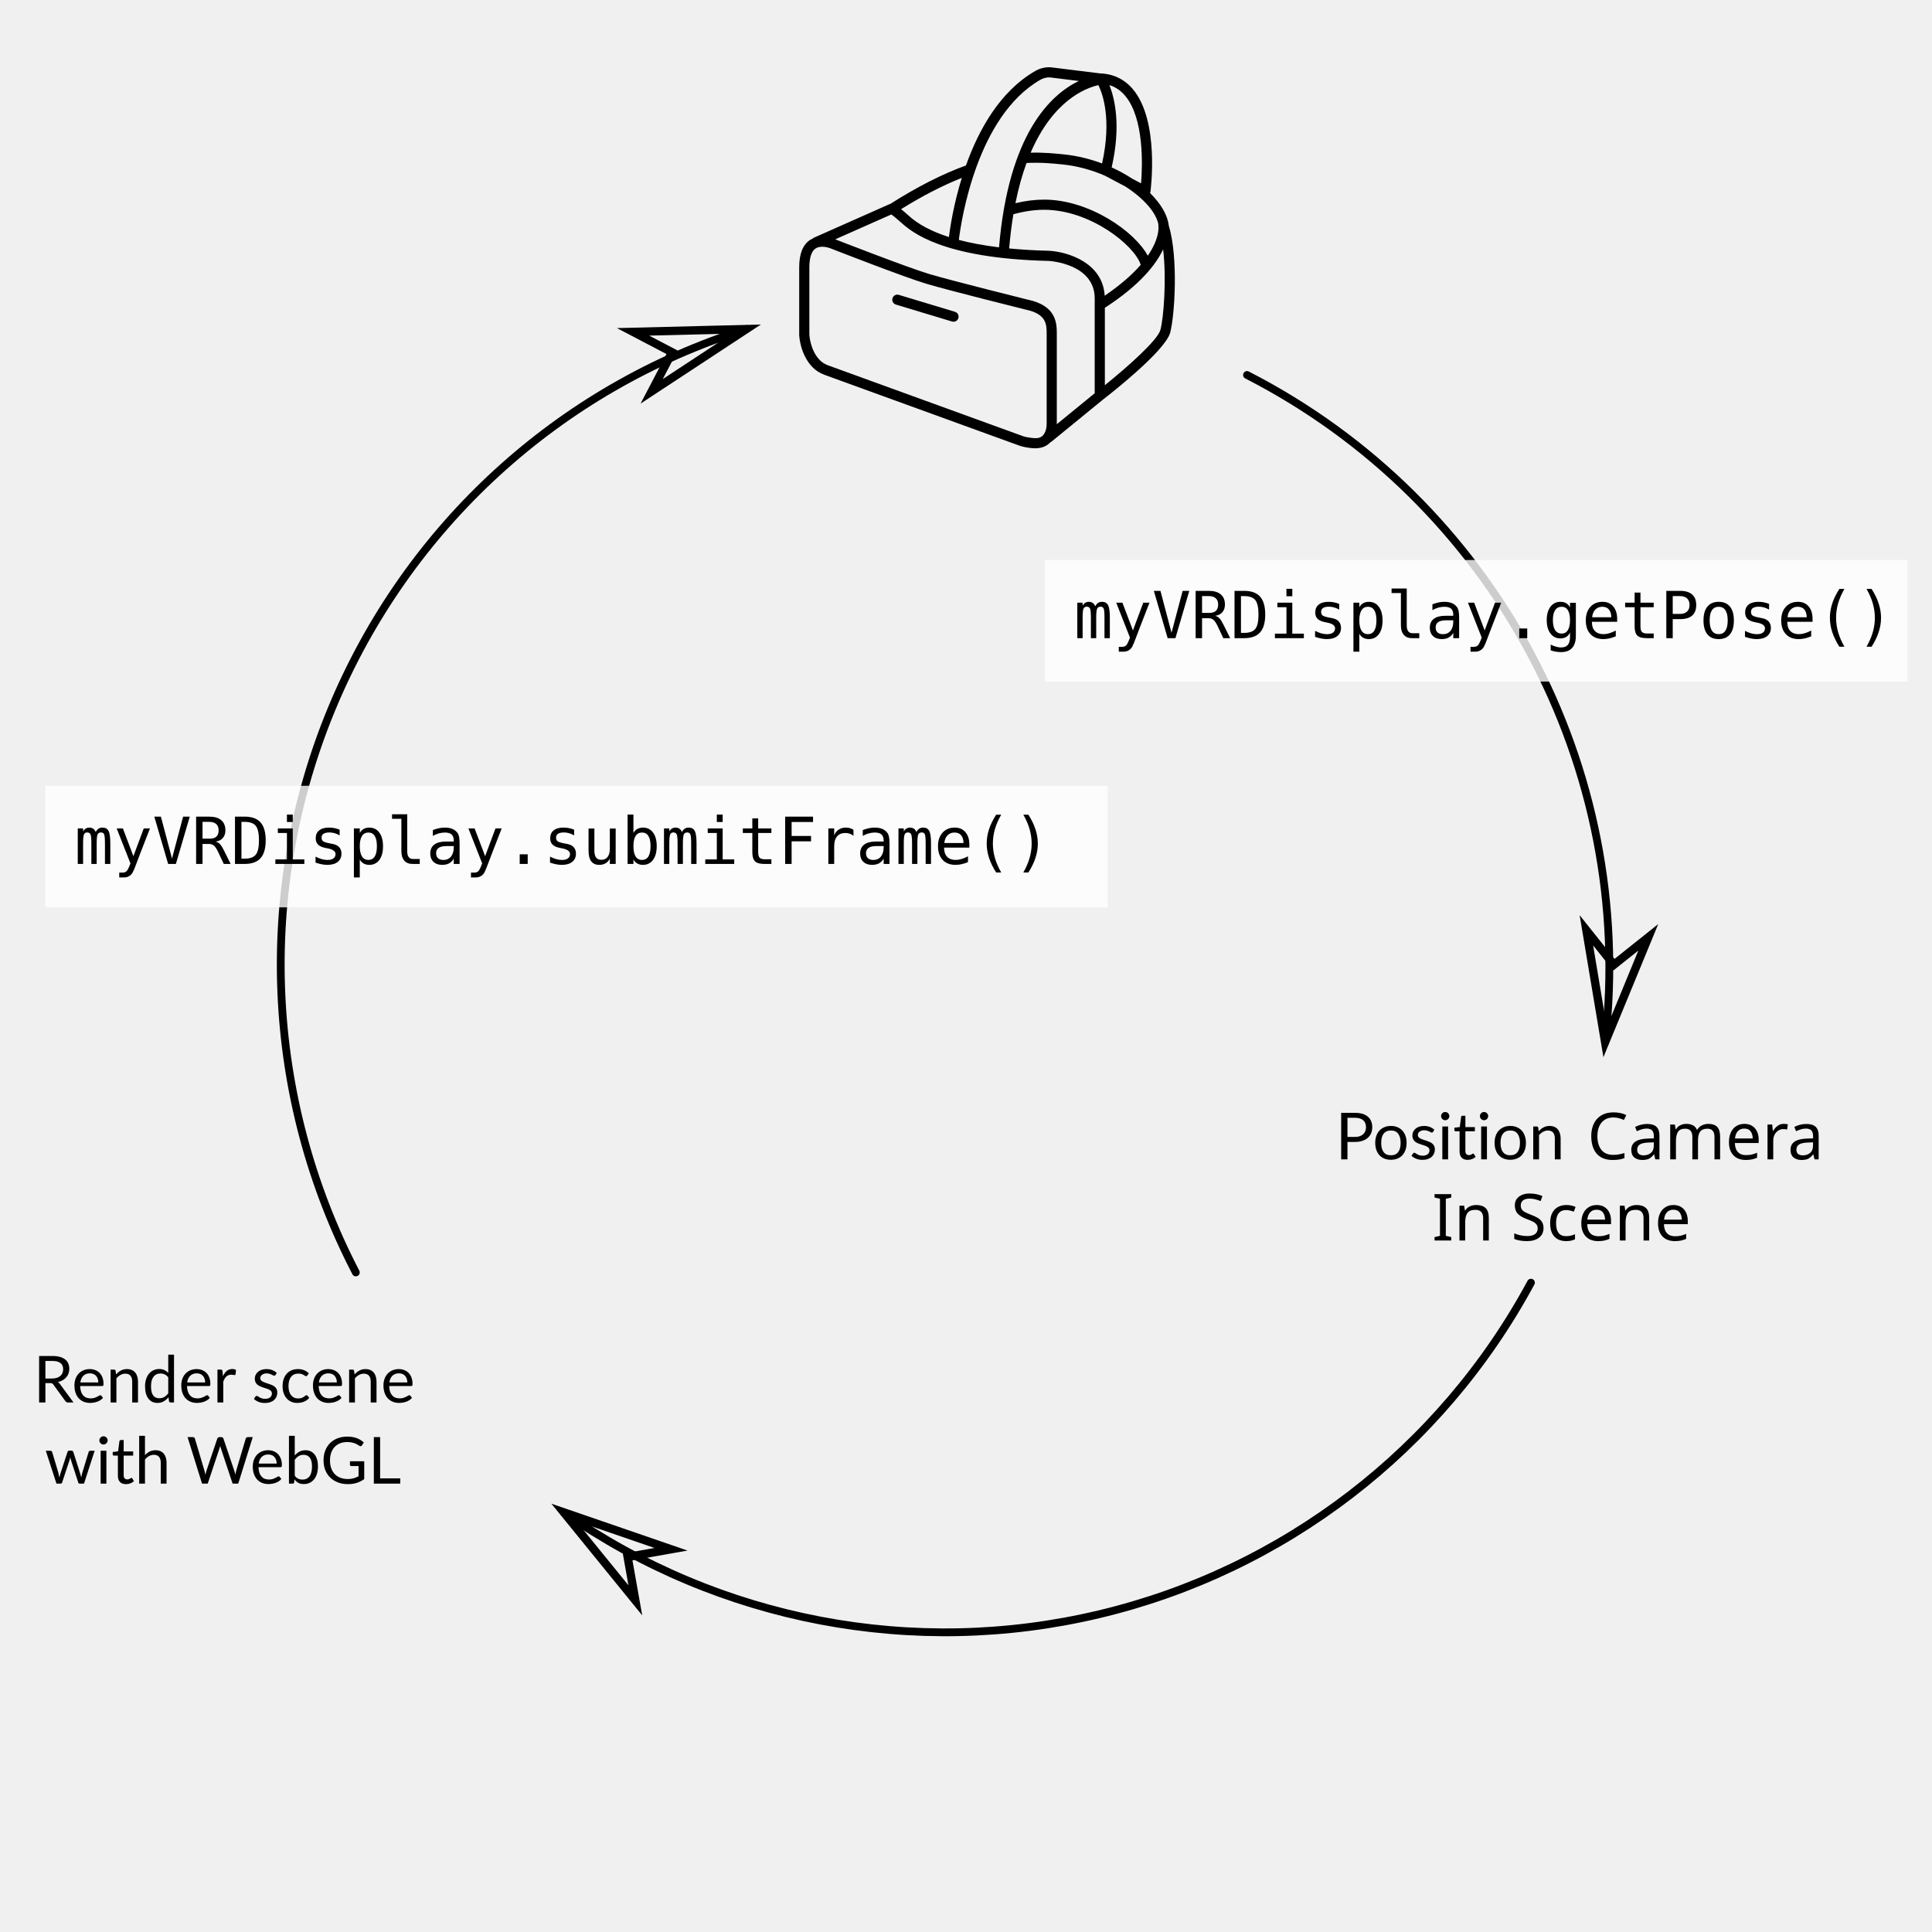
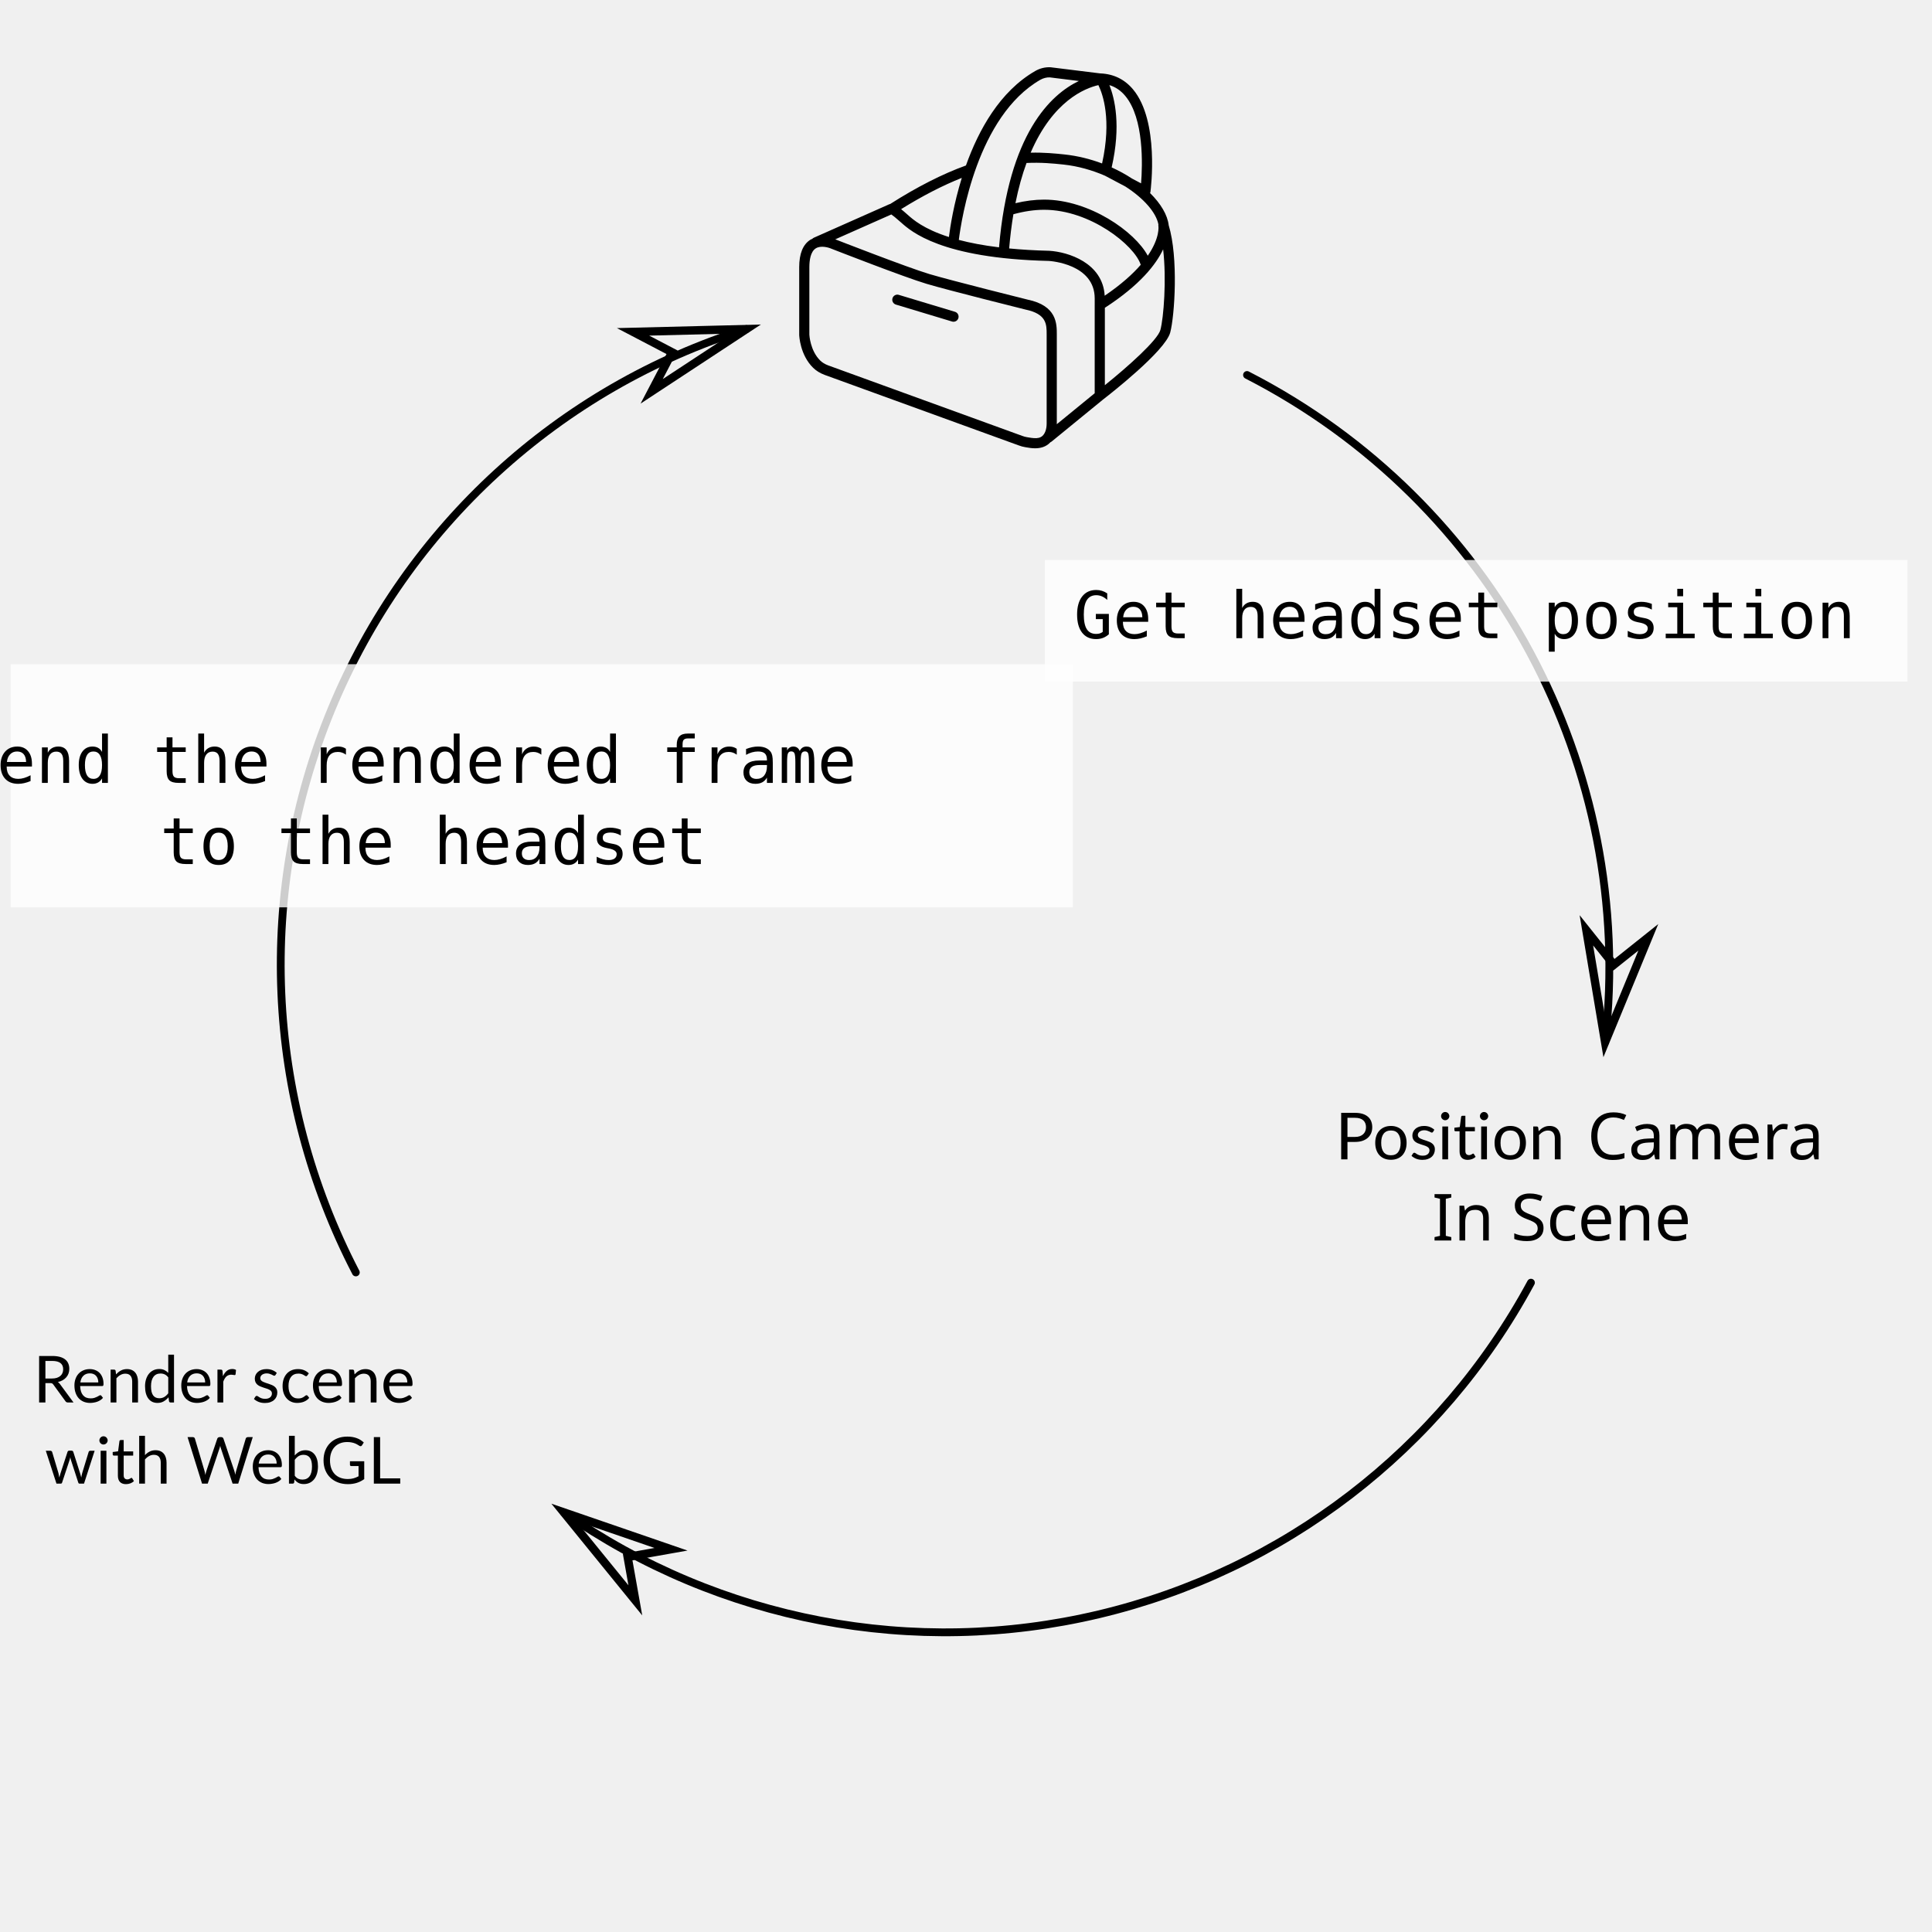
<svg xmlns="http://www.w3.org/2000/svg" height="210mm" width="210mm" viewBox="0 0 744.094 744.094" id="svg4575" version="1.1">
  <defs id="defs4581">
    <marker orient="auto" refY="0.0" refX="0.0" id="marker4683" style="overflow:visible;">
      <path id="path4686" d="M 0.0,0.0 L 5.0,-5.0 L -12.5,0.0 L 5.0,5.0 L 0.0,0.0 z " style="fill-rule:evenodd;stroke:#000000;stroke-width:1pt;stroke-opacity:1;fill:#000000;fill-opacity:0" transform="scale(0.8) rotate(180) translate(12.5,0)" />
    </marker>
    <marker orient="auto" refY="0.0" refX="0.0" id="marker4679" style="overflow:visible;">
      <path id="path4681" d="M 0.0,0.0 L 5.0,-5.0 L -12.5,0.0 L 5.0,5.0 L 0.0,0.0 z " style="fill-rule:evenodd;stroke:#000000;stroke-width:1pt;stroke-opacity:1;fill:#000000;fill-opacity:0" transform="scale(0.8) rotate(180) translate(12.5,0)" />
    </marker>
    <marker orient="auto" refY="0.0" refX="0.0" id="Arrow1Lstart" style="overflow:visible">
      <path id="path4409" d="M 0.0,0.0 L 5.0,-5.0 L -12.5,0.0 L 5.0,5.0 L 0.0,0.0 z " style="fill-rule:evenodd;stroke:#ffff00;stroke-width:1pt;stroke-opacity:1;fill:#000000;fill-opacity:0" transform="scale(0.8) translate(12.5,0)" />
    </marker>
    <marker orient="auto" refY="0.0" refX="0.0" id="marker4673" style="overflow:visible;">
      <path id="path4675" d="M 0.0,0.0 L 5.0,-5.0 L -12.5,0.0 L 5.0,5.0 L 0.0,0.0 z " style="fill-rule:evenodd;stroke:#000000;stroke-width:1pt;stroke-opacity:1;fill:#000000;fill-opacity:0" transform="scale(0.8) rotate(180) translate(12.5,0)" />
    </marker>
    <marker orient="auto" refY="0.0" refX="0.0" id="TriangleOutL" style="overflow:visible">
      <path id="path4551" d="M 5.77,0.0 L -2.88,5.0 L -2.88,-5.0 L 5.77,0.0 z " style="fill-rule:evenodd;stroke:#000000;stroke-width:1pt;stroke-opacity:1;fill:#000000;fill-opacity:0" transform="scale(0.8)" />
    </marker>
    <marker orient="auto" refY="0.0" refX="0.0" id="EmptyTriangleOutL" style="overflow:visible">
      <path id="path4569" d="M 5.77,0.0 L -2.88,5.0 L -2.88,-5.0 L 5.77,0.0 z " style="fill-rule:evenodd;fill:#000000;stroke:#000000;stroke-width:1pt;stroke-opacity:1;fill-opacity:0" transform="scale(0.8) translate(-6,0)" />
    </marker>
    <marker orient="auto" refY="0.0" refX="0.0" id="Arrow2Lend" style="overflow:visible;">
      <path id="path4430" style="fill-rule:evenodd;stroke-width:0.625;stroke-linejoin:round;stroke:#000000;stroke-opacity:1;fill:#000000;fill-opacity:0" d="M 8.719,4.034 L -2.207,0.016 L 8.719,-4.002 C 6.973,-1.63 6.983,1.616 8.719,4.034 z " transform="scale(1.1) rotate(180) translate(1,0)" />
    </marker>
    <marker orient="auto" refY="0.0" refX="0.0" id="Arrow1Lend" style="overflow:visible;">
      <path id="path4412" d="M 0.0,0.0 L 5.0,-5.0 L -12.5,0.0 L 5.0,5.0 L 0.0,0.0 z " style="fill-rule:evenodd;stroke:#000000;stroke-width:1pt;stroke-opacity:1;fill:#000000;fill-opacity:0" transform="scale(0.8) rotate(180) translate(12.5,0)" />
    </marker>
  </defs>
  <g id="g4683" transform="matrix(2.607166,0,0,2.607166,301.9377,21.06645)">
    <path id="path4685" d="m 56.836,25.198 c -0.174,-1.516 -1.162,-3.193 -2.759,-4.763 0.017,-0.049 0.049,-0.091 0.056,-0.143 0.057,-0.426 1.345,-10.479 -2.562,-15.163 -1.23,-1.475 -2.84,-2.271 -4.783,-2.363 -0.01,0 -0.019,0.003 -0.03,0.003 L 39.39,1.857 c -0.804,-0.042 -1.583,0.154 -2.279,0.556 -5.221,3.01 -8.36,8.712 -10.228,13.952 -3.461,1.249 -7.226,3.161 -11.206,5.699 -0.026,0.008 -0.055,0 -0.08,0.012 L 4.421,27.034 c -0.093,0.041 -0.172,0.1 -0.238,0.169 -0.099,0.048 -0.201,0.082 -0.297,0.143 -1.085,0.695 -1.635,2.054 -1.635,4.041 l 0,9.997 c 0.004,0.121 0.116,2.97 2.061,4.87 0.444,0.437 1.007,0.785 1.681,1.041 l 28.684,10.421 c 0.336,0.127 0.653,0.213 0.969,0.262 l 0.205,0.035 c 0.312,0.054 0.757,0.13 1.25,0.13 0.75,0 1.607,-0.184 2.263,-0.893 0.054,-0.025 0.109,-0.049 0.157,-0.088 l 7.609,-6.217 c 10e-4,-10e-4 10e-4,-0.002 0.002,-0.002 1.005,-0.775 9.199,-7.17 9.928,-9.903 0.652,-2.448 1.227,-11.065 -0.224,-15.842 z m -1.521,-0.133 c -0.012,0.08 -0.017,0.162 -0.002,0.245 0.005,0.028 0.267,1.718 -1.571,4.387 -1.894,-3.553 -8.604,-8.289 -15.321,-8.289 -1.358,0 -2.776,0.182 -4.229,0.529 0.453,-2.257 1.011,-4.228 1.642,-5.942 2.145,-0.103 3.967,0.075 5.439,0.231 2.168,0.23 4.26,0.833 6.146,1.65 l 3.021,1.601 c 2.672,1.714 4.522,3.803 4.875,5.588 z M 47.378,35.604 C 47.1,30.746 41.972,29.132 39.192,28.967 36.993,28.915 35.03,28.793 33.266,28.621 c 0.154,-1.817 0.365,-3.498 0.626,-5.053 1.567,-0.43 3.09,-0.659 4.53,-0.659 6.838,0 13.344,5.25 14.269,8.092 0.004,0.012 0.012,0.02 0.016,0.031 -1.177,1.362 -2.881,2.908 -5.329,4.572 z m -1.475,1.375 0,13.032 -5.607,4.581 c 10e-4,-0.04 0.01,-0.075 0.01,-0.116 l 0,-13.155 c 0,-1.588 0,-4.245 -4.295,-5.136 C 35.899,36.157 24.756,33.378 21.492,32.408 18.243,31.439 7.69,27.316 7.625,27.292 7.621,27.29 7.593,27.279 7.581,27.273 L 15.86,23.6 c 0.229,0.16 0.666,0.495 1.429,1.178 1.467,1.314 5.933,5.314 21.84,5.688 0.276,0.017 6.775,0.463 6.775,5.544 l 0,0.966 c 0,0 -0.001,10e-4 -0.001,0.003 z M 46.447,4.494 c 0.656,1.323 1.985,5.071 0.546,11.572 -1.726,-0.647 -3.596,-1.122 -5.562,-1.331 -1.368,-0.145 -3.035,-0.307 -4.99,-0.261 3.294,-7.656 8.027,-9.529 10.006,-9.98 z m 3.971,1.595 c 2.791,3.344 2.55,10.248 2.336,12.918 L 51.405,18.292 C 50.492,17.689 49.485,17.138 48.408,16.65 49.826,10.471 48.857,6.451 48.075,4.493 48.985,4.771 49.76,5.3 50.418,6.089 Z M 37.861,3.712 c 0.446,-0.258 0.957,-0.377 1.4,-0.362 l 4.302,0.534 C 39.418,5.864 33.196,11.644 31.77,28.459 29.407,28.171 27.453,27.788 25.83,27.359 26.217,24.266 28.564,9.072 37.861,3.712 Z M 24.368,26.934 c -3.759,-1.202 -5.335,-2.608 -6.079,-3.274 -0.398,-0.356 -0.717,-0.626 -0.985,-0.843 3.157,-1.959 6.164,-3.51 8.967,-4.62 -1.195,3.852 -1.712,7.214 -1.903,8.737 z M 36.104,56.535 35.876,56.497 C 35.662,56.464 35.443,56.404 35.196,56.31 L 6.515,45.89 C 6.046,45.712 5.658,45.475 5.361,45.184 3.855,43.711 3.751,41.362 3.751,41.362 l 0,-9.974 c 0,-0.989 0.163,-2.273 0.939,-2.774 0.75,-0.482 1.921,-0.133 2.348,0.059 0.436,0.17 10.717,4.187 14.026,5.174 3.296,0.98 14.125,3.681 14.613,3.802 3.129,0.649 3.129,2.187 3.129,3.674 l 0,13.154 c 0,0.462 -0.068,0.864 -0.203,1.198 -0.453,1.119 -1.322,1.063 -2.499,0.86 z M 55.609,40.654 c -0.403,1.511 -4.837,5.462 -8.205,8.165 l 0,-11.431 c 5.205,-3.369 7.562,-6.409 8.609,-8.634 0.52,4.468 0.076,10.103 -0.404,11.9 z" />
    <path id="path4687" d="m 25.263,37.98 -8.296,-2.502 c -0.396,-0.123 -0.815,0.104 -0.935,0.501 -0.12,0.396 0.105,0.815 0.501,0.935 l 8.296,2.502 c 0.072,0.022 0.146,0.032 0.217,0.032 0.322,0 0.62,-0.209 0.718,-0.533 0.12,-0.396 -0.104,-0.815 -0.501,-0.935 z" />
  </g>
  <path style="fill:#000000;fill-opacity:0;fill-rule:nonzero;stroke:#000000;stroke-width:3;stroke-linecap:round;stroke-linejoin:round;stroke-miterlimit:4;stroke-dasharray:none;stroke-dashoffset:0;stroke-opacity:1;marker-end:url(#marker4673)" id="path4710-8" d="M 480.274,144.418 A 256.402,256.402 0 0 1 618.198,401.384" />
  <path style="fill:#000000;fill-opacity:0;fill-rule:nonzero;stroke:#000000;stroke-width:3;stroke-linecap:round;stroke-linejoin:round;stroke-miterlimit:4;stroke-dasharray:none;stroke-opacity:1;marker-end:url(#marker4679)" id="path4710-8-3" d="M 589.635,494.006 A 256.402,256.402 0 0 1 423.216,621.741 256.402,256.402 0 0 1 217.135,582.471" />
  <path style="fill:#000000;fill-opacity:0;fill-rule:nonzero;stroke:#000000;stroke-width:3;stroke-linecap:round;stroke-linejoin:round;stroke-miterlimit:4;stroke-dasharray:none;stroke-opacity:1;marker-end:url(#marker4683)" id="path4710-8-3-8" d="M 137.048,490.068 A 255.287,256.402 0 0 1 127.695,273.074 255.287,256.402 0 0 1 287.487,126.726" />
  <flowRoot xml:space="preserve" id="flowRoot4688" style="fill:black;stroke:none;stroke-opacity:1;stroke-width:1px;stroke-linejoin:miter;stroke-linecap:butt;fill-opacity:1;font-family:sans-serif;font-style:normal;font-weight:normal;font-size:40px;line-height:125%;letter-spacing:0px;word-spacing:0px">
    <flowRegion id="flowRegion4690">
      <rect id="rect4692" width="300.993" height="92.528" x="428.08" y="391.821" />
    </flowRegion>
    <flowPara id="flowPara4694" />
  </flowRoot>
  <rect style="fill:#ffffff;fill-opacity:0.802;fill-rule:nonzero;stroke:none;stroke-width:2;stroke-linecap:round;stroke-linejoin:round;stroke-miterlimit:4;stroke-dasharray:none;stroke-dashoffset:0;stroke-opacity:1" id="rect4740" width="332.208" height="46.821" x="402.439" y="215.684" />
  <text xml:space="preserve" style="font-style:normal;font-variant:normal;font-weight:normal;font-stretch:normal;font-size:40px;line-height:125%;font-family:Lato;-inkscape-font-specification:Lato;letter-spacing:0px;word-spacing:0px;fill:#000000;fill-opacity:1;stroke:none;stroke-width:1px;stroke-linecap:butt;stroke-linejoin:miter;stroke-opacity:1" x="413.587" y="245.783" id="text4736">
-     <tspan id="tspan4738" x="413.587" y="245.783" style="font-style:normal;font-variant:normal;font-weight:normal;font-stretch:normal;font-size:25px;font-family:monospace;-inkscape-font-specification:monospace;fill:#000000;fill-opacity:1">myVRDisplay.getPose()</tspan>
+     <tspan id="tspan4738" x="413.587" y="245.783" style="font-style:normal;font-variant:normal;font-weight:normal;font-stretch:normal;font-size:25px;font-family:monospace;-inkscape-font-specification:monospace;fill:#000000;fill-opacity:1">Get headset position</tspan>
  </text>
  <text xml:space="preserve" style="font-style:normal;font-weight:normal;font-size:25px;line-height:125%;font-family:sans-serif;text-align:center;letter-spacing:0px;word-spacing:0px;text-anchor:middle;fill:#000000;fill-opacity:1;stroke:none;stroke-width:1px;stroke-linecap:butt;stroke-linejoin:miter;stroke-opacity:1" x="584.433" y="446.508" id="text4797">
    <tspan x="679.647" y="477.758" id="tspan4799">
      <tspan x="584.433" y="446.508" style="font-style:normal;font-variant:normal;font-weight:normal;font-stretch:normal;font-size:25px;font-family:lato;-inkscape-font-specification:lato;text-align:center;text-anchor:middle" id="tspan4801">Position </tspan>
      <tspan x="679.647" y="446.508" style="font-size:25px;text-align:center;text-anchor:middle" id="tspan4803">Camera</tspan>
      <tspan dx="0" x="777.841" y="446.508" style="font-size:25px;text-align:center;text-anchor:middle" id="tspan4805" />
    </tspan>
    <tspan x="627.401" y="-4.459" id="tspan4807">
      <tspan x="627.401" y="477.758" style="font-size:25px;text-align:center;text-anchor:middle" id="tspan4809">In Scene</tspan>
    </tspan>
  </text>
  <text xml:space="preserve" style="font-style:normal;font-variant:normal;font-weight:normal;font-stretch:normal;font-size:40px;line-height:125%;font-family:lato;-inkscape-font-specification:lato;text-align:center;letter-spacing:0px;word-spacing:0px;text-anchor:middle;fill:#000000;fill-opacity:1;stroke:none;stroke-width:1px;stroke-linecap:butt;stroke-linejoin:miter;stroke-opacity:1" x="122.159" y="540.15" id="text4785">
    <tspan x="122.159" y="540.15" id="tspan4787">
      <tspan x="122.159" y="540.15" style="font-size:25px;text-align:center;text-anchor:middle" id="tspan4789">Render scene</tspan>
      <tspan dx="0" x="269.132" y="540.15" style="font-size:25px;text-align:center;text-anchor:middle" id="tspan4791" />
    </tspan>
    <tspan x="126.847" y="571.4" id="tspan4793">
      <tspan x="126.847" y="571.4" style="font-size:25px;text-align:center;text-anchor:middle" id="tspan4795">with WebGL</tspan>
    </tspan>
  </text>
-   <rect style="fill:#ffffff;fill-opacity:0.802;fill-rule:nonzero;stroke:none;stroke-width:2;stroke-linecap:round;stroke-linejoin:round;stroke-miterlimit:4;stroke-dasharray:none;stroke-dashoffset:0;stroke-opacity:1" id="rect4740-2" width="409.128" height="46.821" x="17.476" y="302.637" />
-   <text xml:space="preserve" style="font-style:normal;font-variant:normal;font-weight:normal;font-stretch:normal;font-size:40px;line-height:125%;font-family:Lato;-inkscape-font-specification:Lato;letter-spacing:0px;word-spacing:0px;fill:#000000;fill-opacity:1;stroke:none;stroke-width:1px;stroke-linecap:butt;stroke-linejoin:miter;stroke-opacity:1" x="28.624" y="332.737" id="text4736-4">
-     <tspan id="tspan4738-7" x="28.624" y="332.737" style="font-style:normal;font-variant:normal;font-weight:normal;font-stretch:normal;font-size:25px;font-family:monospace;-inkscape-font-specification:monospace;fill:#000000;fill-opacity:1">myVRDisplay.submitFrame()</tspan>
+   <rect style="fill:#ffffff;fill-opacity:0.802;fill-rule:nonzero;stroke:none;stroke-width:2;stroke-linecap:round;stroke-linejoin:round;stroke-miterlimit:4;stroke-dasharray:none;stroke-dashoffset:0;stroke-opacity:1" id="rect4740-2" width="409.128" height="93.642" x="4.099" y="255.816" />
+   <text xml:space="preserve" style="font-style:normal;font-variant:normal;font-weight:normal;font-stretch:normal;font-size:40px;line-height:125%;font-family:Lato;-inkscape-font-specification:Lato;text-align:center;letter-spacing:0px;word-spacing:0px;text-anchor:middle;fill:#000000;fill-opacity:1;stroke:none;stroke-width:1px;stroke-linecap:butt;stroke-linejoin:miter;stroke-opacity:1" x="182.37" y="301.523" id="text4736-4">
+     <tspan id="tspan4738-7" x="182.37" y="301.523" style="font-style:normal;font-variant:normal;font-weight:normal;font-stretch:normal;font-size:25px;font-family:monospace;-inkscape-font-specification:monospace;text-align:center;text-anchor:middle;fill:#000000;fill-opacity:1">Send the rendered frame</tspan>
+     <tspan x="182.37" y="332.773" style="font-style:normal;font-variant:normal;font-weight:normal;font-stretch:normal;font-size:25px;font-family:monospace;-inkscape-font-specification:monospace;text-align:center;text-anchor:middle;fill:#000000;fill-opacity:1" id="tspan4227">to the headset</tspan>
  </text>
</svg>
